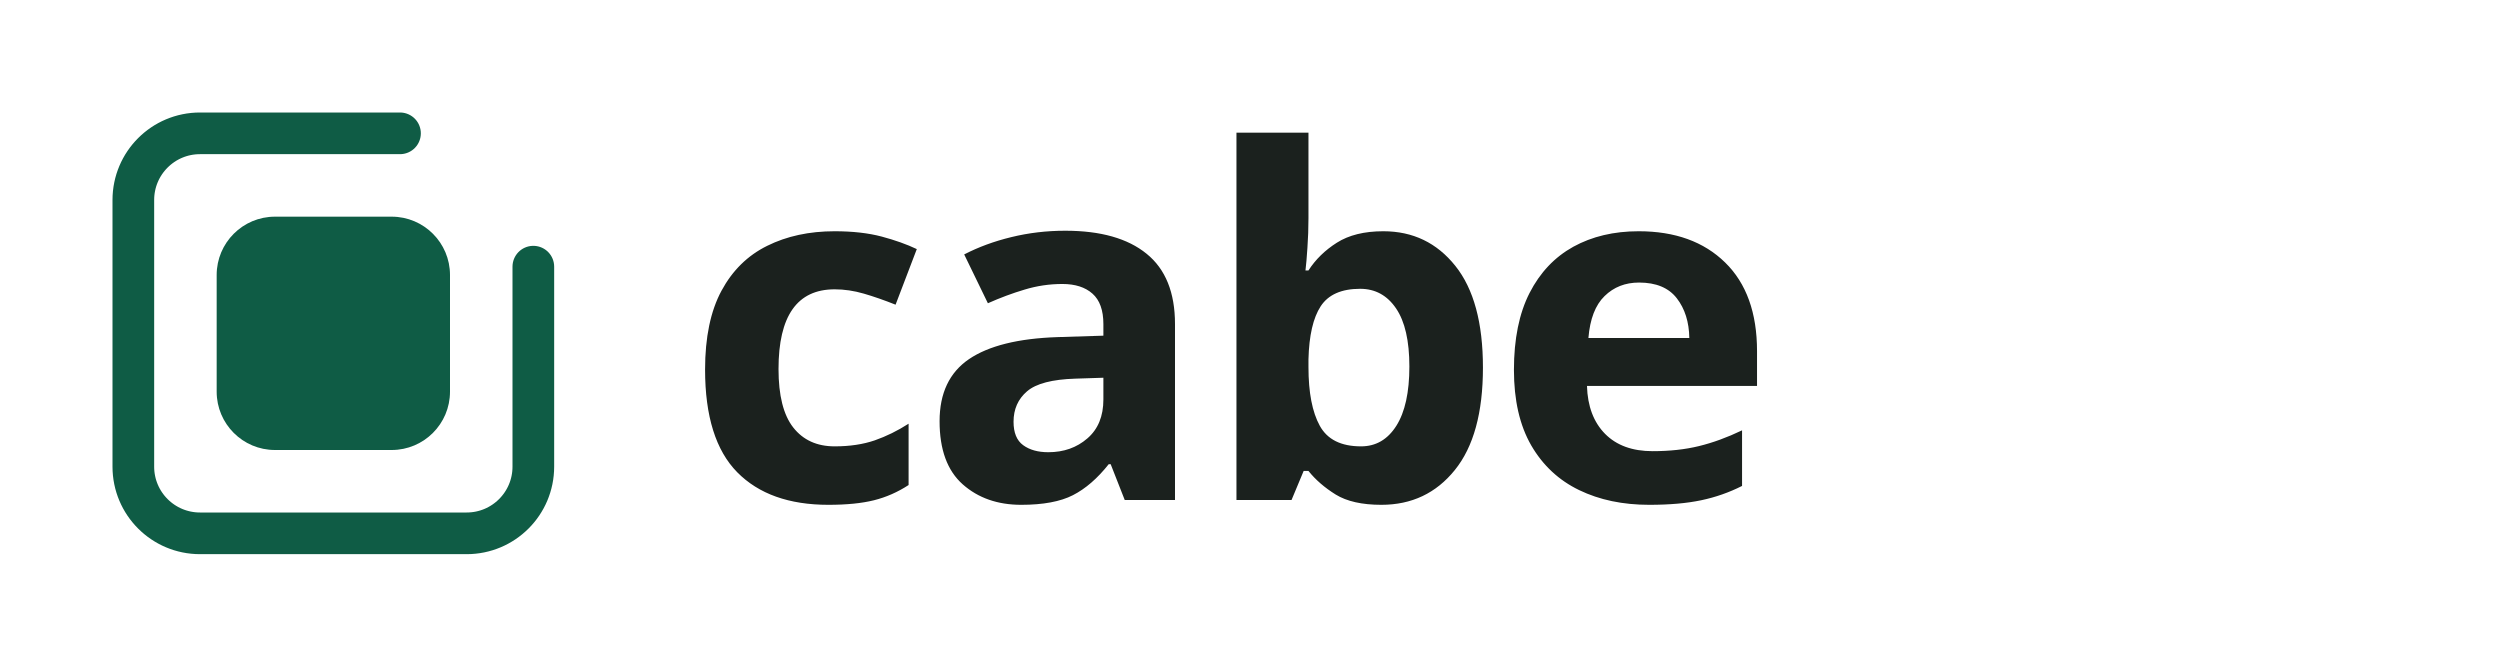
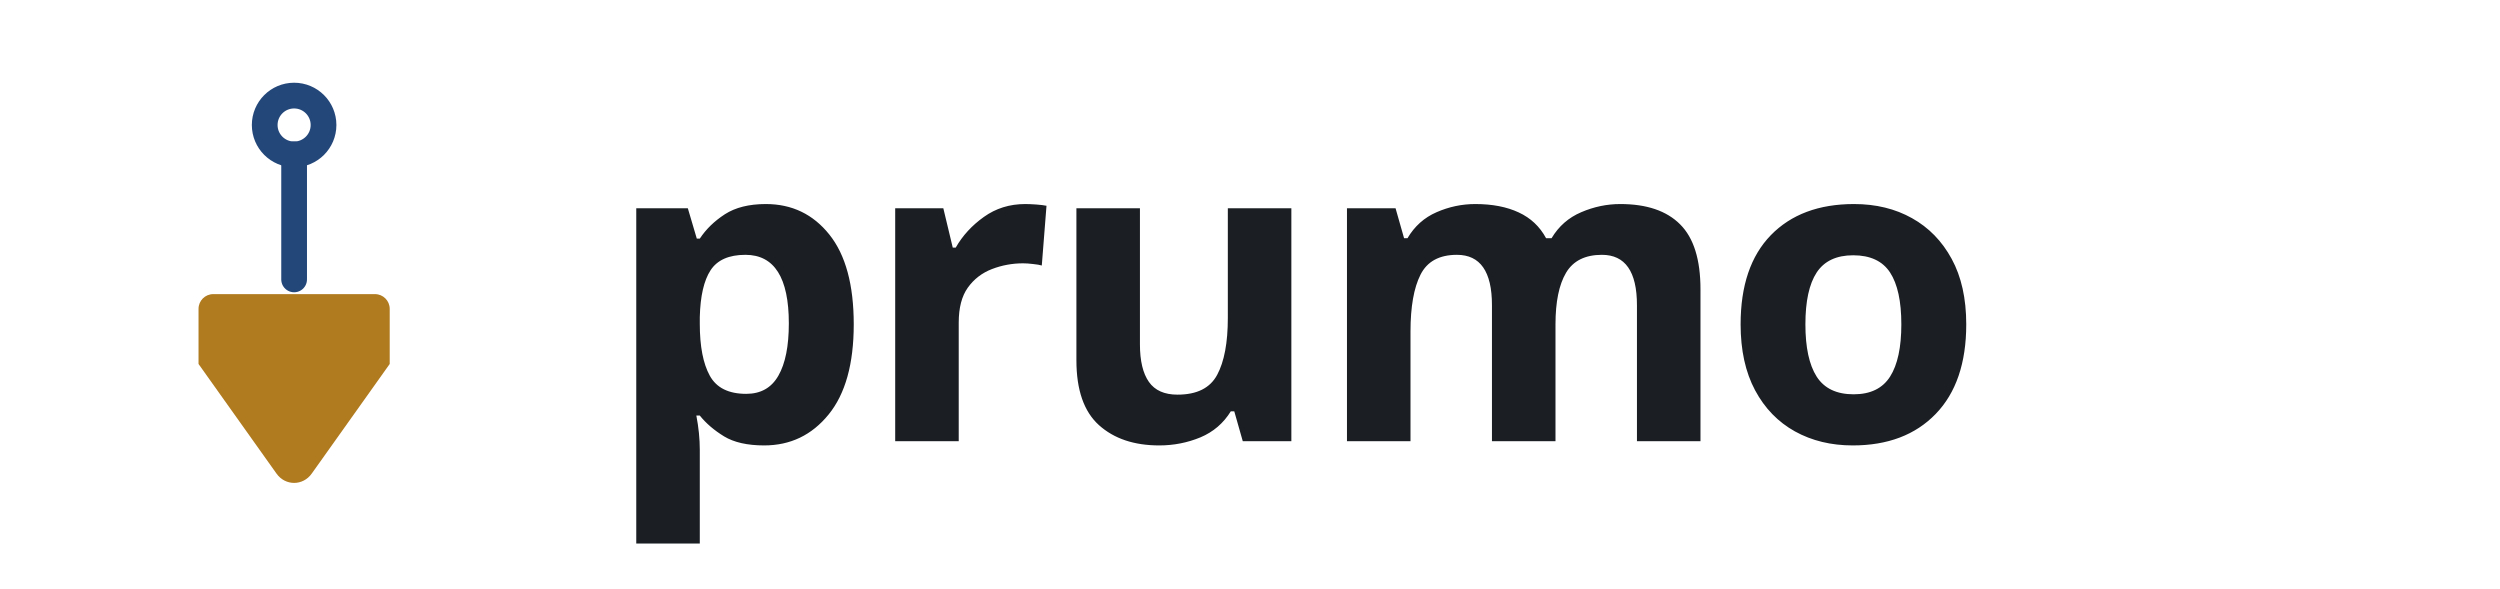
- <svg xmlns="http://www.w3.org/2000/svg" viewBox="0 0 300 80" width="300" height="80" role="img" aria-label="Cabe">
+ <svg xmlns="http://www.w3.org/2000/svg" viewBox="0 0 340 80" width="340" height="80" role="img" aria-label="Prumo">
  <style>@font-face{font-family:'Bricolage Grotesque';src:url('file:///home/user/financas/node_modules/@expo-google-fonts/bricolage-grotesque/700Bold/BricolageGrotesque_700Bold.ttf') format('truetype');font-weight:700;} text{font-family:'Bricolage Grotesque',system-ui,sans-serif;font-weight:700;}</style>
-   <g transform="translate(8,8) scale(1)" color="#0F5C45">
-     <path d="M40 8 H16 C11.58 8 8 11.58 8 16 V48 C8 52.42 11.58 56 16 56 H48 C52.42 56 56 52.42 56 48 V24" fill="none" stroke="currentColor" stroke-width="5" stroke-linecap="round" />
-     <rect x="18" y="18" width="28" height="28" rx="7" fill="currentColor" />
+   <g transform="translate(8,8)">
+     <circle cx="32" cy="9" r="4" fill="none" stroke="#24477A" stroke-width="3.5" />
+     <path d="M32 13 V30" stroke="#24477A" stroke-width="3.5" stroke-linecap="round" />
+     <path d="M21 32 H43 C44.1 32 45 32.9 45 34 V41.5 L34.4 56.4 C33.2 58.1 30.8 58.1 29.6 56.4 L19 41.5 V34 C19 32.9 19.9 32 21 32 Z" fill="#B07A1E" />
  </g>
-   <text x="82" y="60" font-size="58" fill="#1B211E" letter-spacing="-1.5">cabe</text>
+   <text x="82" y="60" font-size="58" fill="#1B1F24" letter-spacing="-1.5">prumo</text>
</svg>
